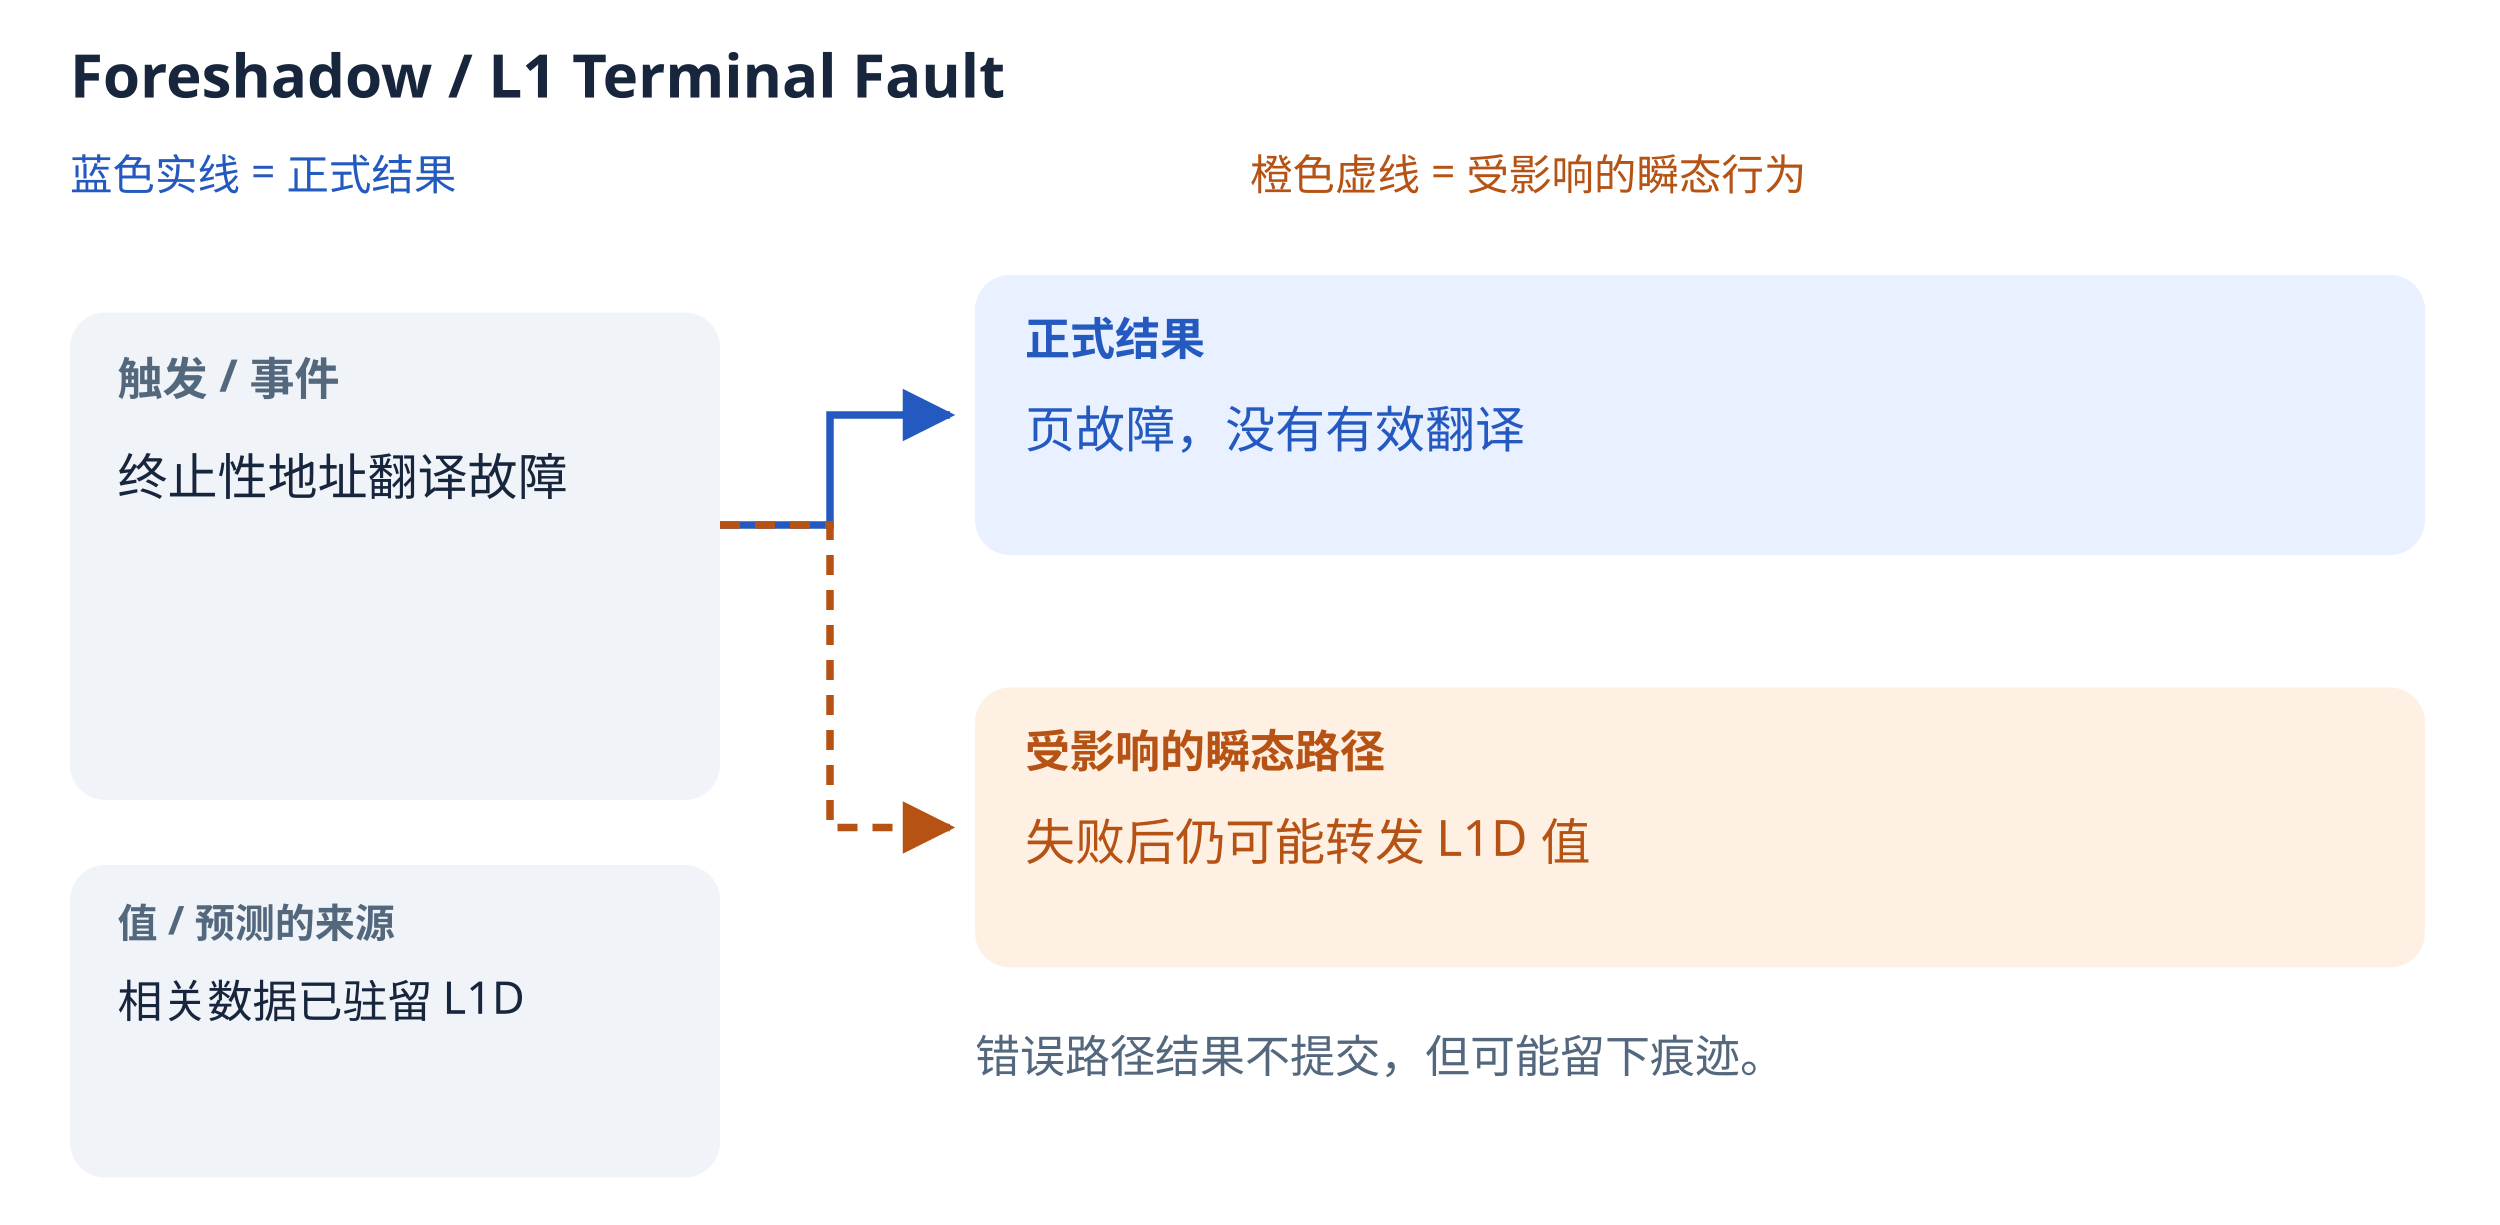
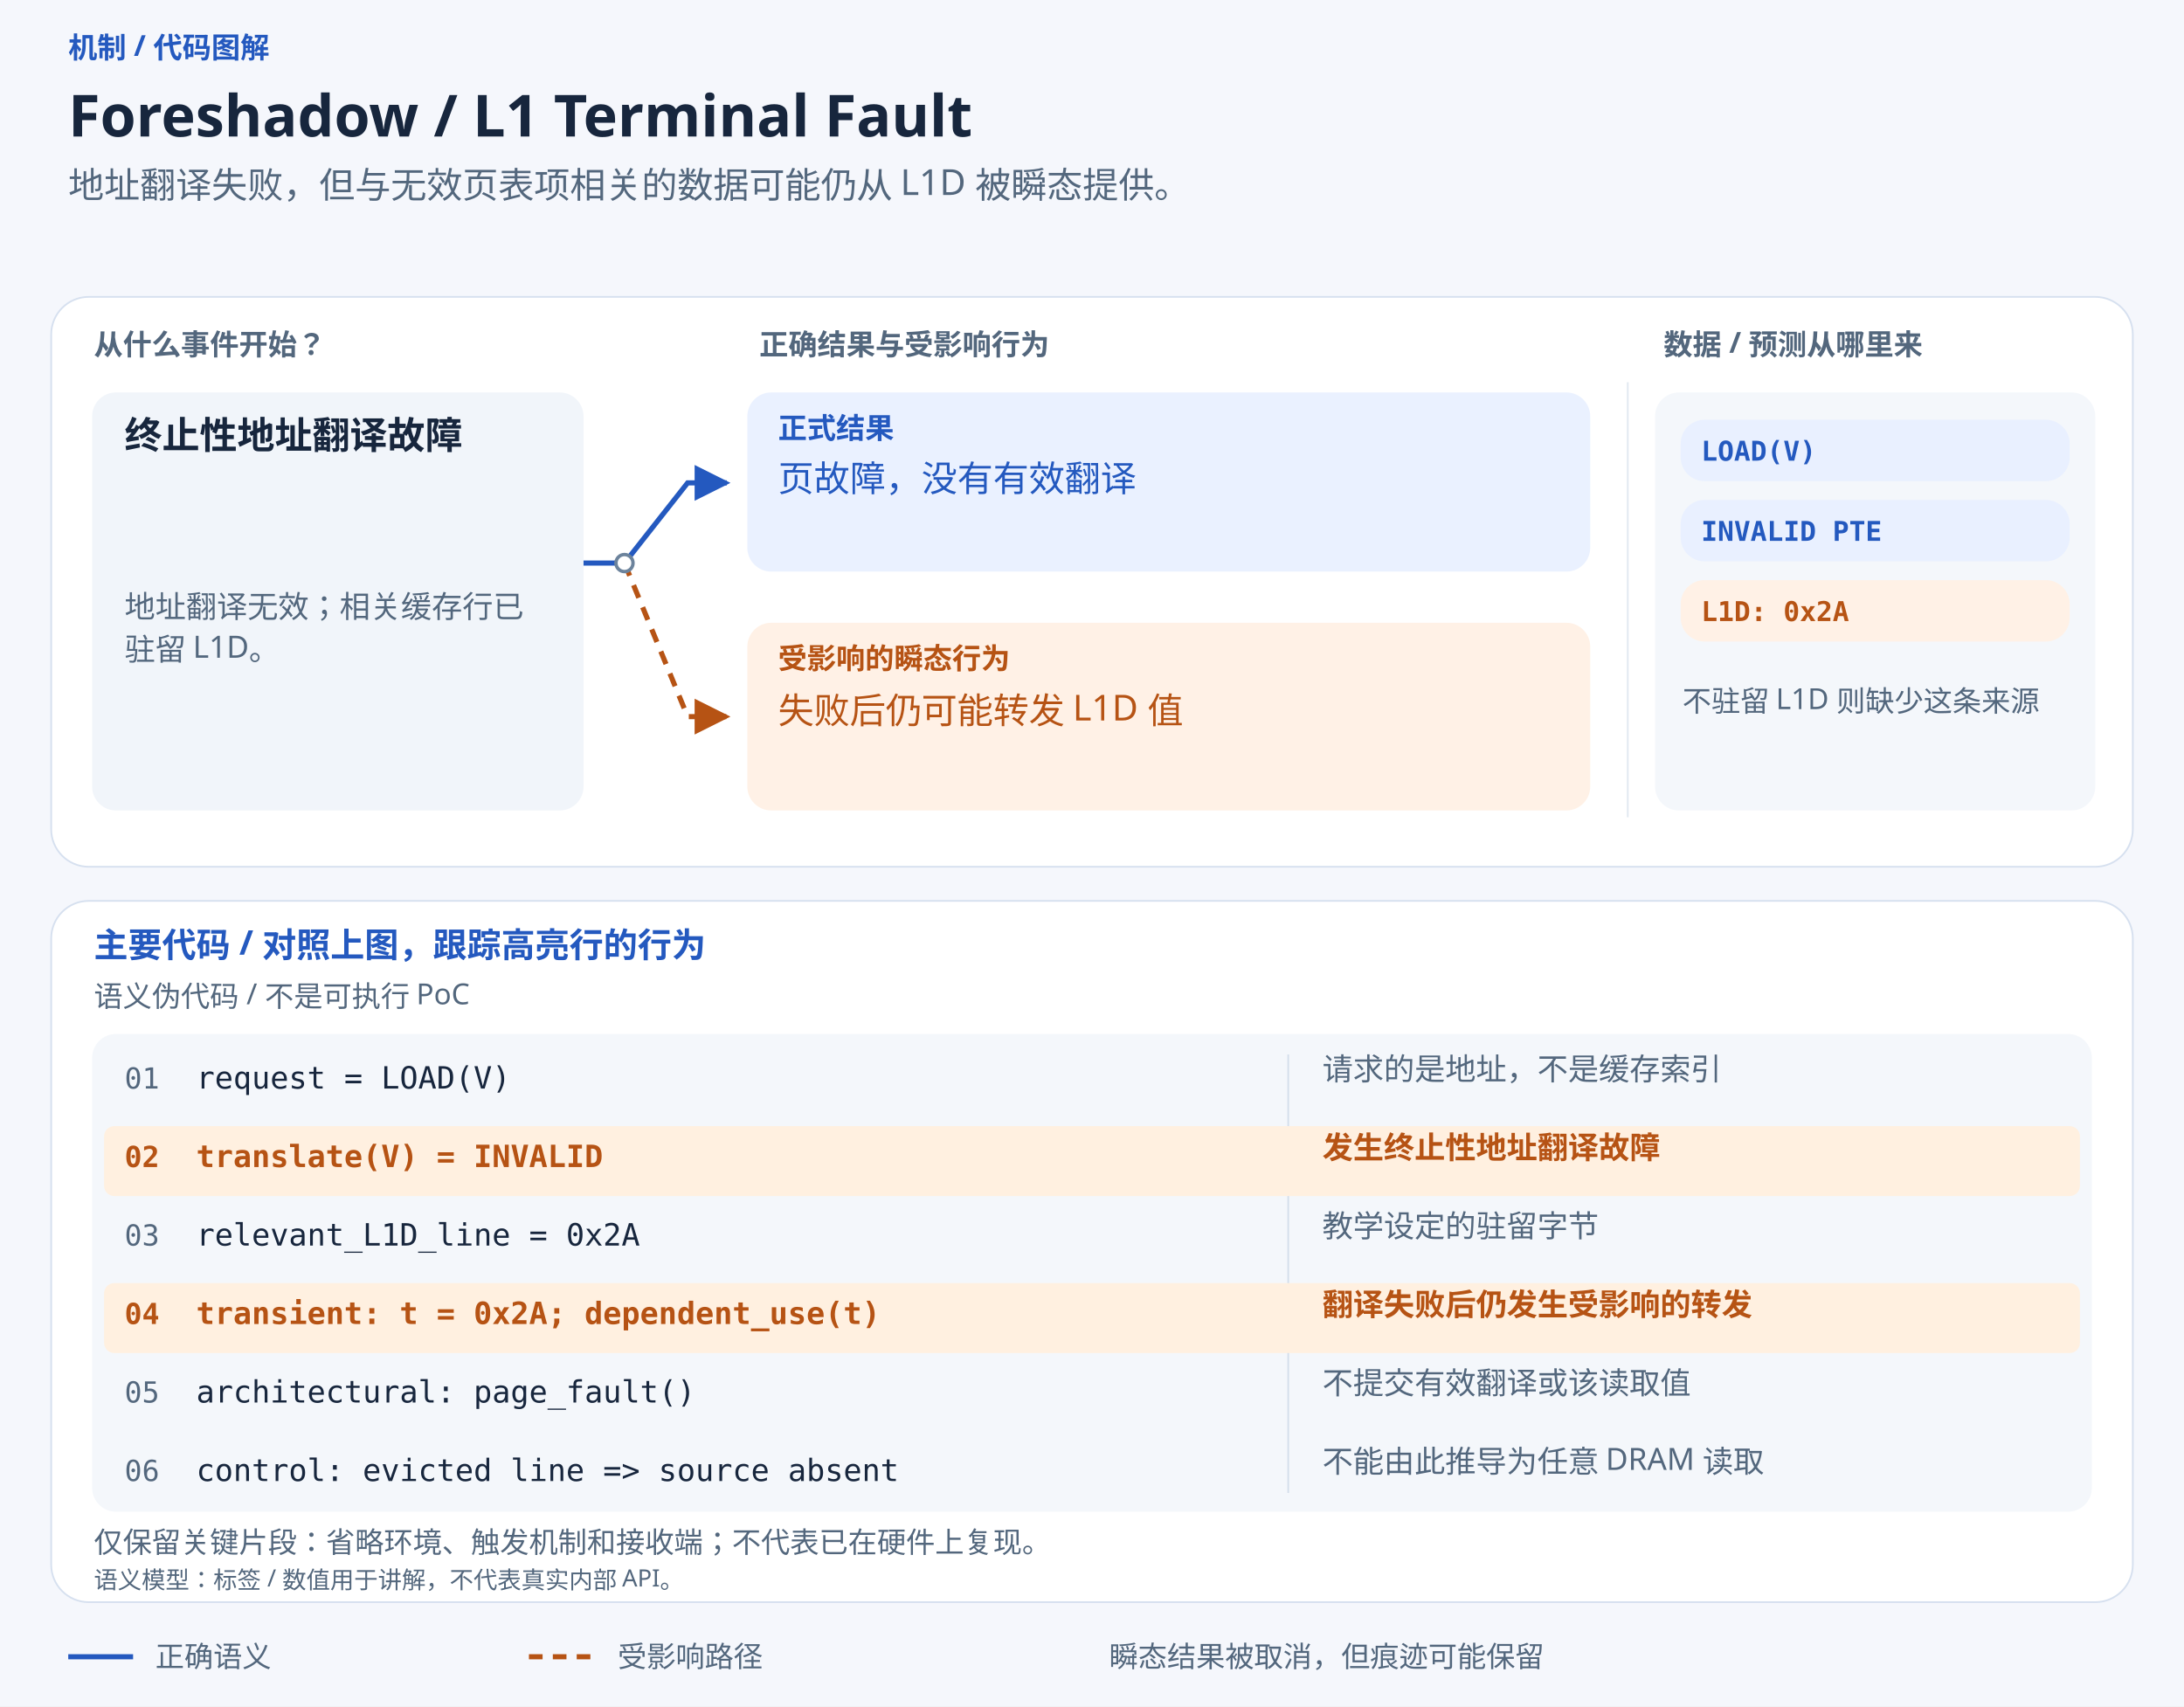
- <svg xmlns="http://www.w3.org/2000/svg" viewBox="0 0 1000 490" role="img" aria-labelledby="title desc">
+ <svg xmlns="http://www.w3.org/2000/svg" viewBox="0 0 1280 1000" role="img" aria-labelledby="title desc">
  <defs>
    <marker id="blue" viewBox="0 0 10 10" refX="9" refY="5" markerWidth="7" markerHeight="7" orient="auto">
      <path d="M0 0L10 5L0 10Z" fill="#2459bf" />
    </marker>
    <marker id="orange" viewBox="0 0 10 10" refX="9" refY="5" markerWidth="7" markerHeight="7" orient="auto">
      <path d="M0 0L10 5L0 10Z" fill="#b65314" />
    </marker>
  </defs>
-   <rect width="1000" height="490" fill="#fff" />
+   <rect width="1280" height="1000" fill="#f5f7fc" />
  <g font-family="system-ui, sans-serif">
-     <text x="28" y="39" font-size="24" fill="#17263d" font-weight="700">Foreshadow / L1 Terminal Fault</text>
-     <text x="28" y="76" font-size="17" fill="#2459bf">蓝色实线 = 正式结果</text>
-     <text x="500" y="76" font-size="17" fill="#b65314">橙色虚线 = 受影响的瞬态行为</text>
-     <rect x="28" y="125" width="260" height="195" rx="14" fill="#f0f4f9" />
-     <text x="47" y="158" font-size="18" fill="#53677d" font-weight="700">触发 / 事件</text>
-     <text x="47" y="198" font-size="20" fill="#17263d">终止性地址翻译故障</text>
-     <rect x="390" y="110" width="580" height="112" rx="14" fill="#e9f0ff" />
-     <text x="410" y="142" font-size="18" fill="#2459bf" font-weight="700">正式结果</text>
-     <text x="410" y="179" font-size="20" fill="#2459bf">页故障，没有有效翻译</text>
-     <rect x="390" y="275" width="580" height="112" rx="14" fill="#fff0e4" />
-     <text x="410" y="307" font-size="18" fill="#b65314" font-weight="700">受影响的瞬态路径</text>
-     <text x="410" y="344" font-size="20" fill="#b65314">失败后仍可能转发 L1D 值</text>
-     <path d="M288 210H332V166H380" fill="none" stroke="#2459bf" stroke-width="3" marker-end="url(#blue)" />
-     <path d="M288 210H332V331H380" fill="none" stroke="#b65314" stroke-width="3" stroke-dasharray="8 6" marker-end="url(#orange)" />
-     <rect x="28" y="346" width="260" height="125" rx="14" fill="#f0f4f9" />
-     <text x="47" y="375" font-size="16" fill="#53677d" font-weight="700">值 / 预测的来源</text>
-     <text x="47" y="407" font-size="18" fill="#17263d">相关数据已驻留 L1D</text>
-     <text x="390" y="429" font-size="18" fill="#53677d">错误路径结果不提交，但可能留下痕迹。</text>
+     <text x="40" y="34" font-size="17" fill="#2459bf" font-weight="700">机制 / 代码图解</text>
+     <text x="40" y="80" font-size="34" fill="#17263d" font-weight="700">Foreshadow / L1 Terminal Fault</text>
+     <text x="40" y="116" font-size="21" fill="#53677d">地址翻译失败，但与无效页表项相关的数据可能仍从 L1D 被瞬态提供。</text>
+     <rect x="30" y="174" width="1220" height="334" rx="22" fill="#fff" stroke="#d6e0ef" />
+     <text x="55" y="208" font-size="17" fill="#53677d" font-weight="700">从什么事件开始？</text>
+     <text x="445" y="208" font-size="17" fill="#53677d" font-weight="700">正确结果与受影响行为</text>
+     <text x="975" y="208" font-size="17" fill="#53677d" font-weight="700">数据 / 预测从哪里来</text>
+     <rect x="54" y="230" width="288" height="245" rx="14" fill="#f1f5fa" stroke="none" />
+     <text x="73" y="263" font-size="22" fill="#17263d" font-weight="700">终止性地址翻译故障</text>
+     <text x="73" y="362" font-size="18" fill="#53677d">地址翻译无效；相关缓存行已</text>
+     <text x="73" y="387" font-size="18" fill="#53677d">驻留 L1D。</text>
+     <rect x="438" y="230" width="494" height="105" rx="14" fill="#eaf1ff" stroke="none" />
+     <text x="456" y="257" font-size="17" fill="#2459bf" font-weight="700">正式结果</text>
+     <text x="456" y="288" font-size="21" fill="#2459bf">页故障，没有有效翻译</text>
+     <rect x="438" y="365" width="494" height="110" rx="14" fill="#fff1e6" stroke="none" />
+     <text x="456" y="392" font-size="17" fill="#b65314" font-weight="700">受影响的瞬态行为</text>
+     <text x="456" y="424" font-size="21" fill="#b65314">失败后仍可能转发 L1D 值</text>
+     <path d="M342 330H366L403 283H426" fill="none" stroke="#2459bf" stroke-width="3" marker-end="url(#blue)" />
+     <path d="M366 330L403 420H426" fill="none" stroke="#b65314" stroke-width="3" stroke-dasharray="8 6" marker-end="url(#orange)" />
+     <circle cx="366" cy="330" r="5" fill="white" stroke="#6c839c" stroke-width="2" />
+     <path d="M954 224V479" stroke="#e1e8f0" />
+     <rect x="970" y="230" width="258" height="245" rx="14" fill="#f4f7fb" stroke="none" />
+     <rect x="985" y="246" width="228" height="36" rx="14" fill="#e9f0ff" stroke="none" />
+     <text x="997" y="270" font-size="16" fill="#2459bf" font-weight="700" font-family="ui-monospace, SFMono-Regular, Consolas, monospace">LOAD(V)</text>
+     <rect x="985" y="293" width="228" height="36" rx="14" fill="#e9f0ff" stroke="none" />
+     <text x="997" y="317" font-size="16" fill="#2459bf" font-weight="700" font-family="ui-monospace, SFMono-Regular, Consolas, monospace">INVALID PTE</text>
+     <rect x="985" y="340" width="228" height="36" rx="14" fill="#fff1e6" stroke="none" />
+     <text x="997" y="364" font-size="16" fill="#b65314" font-weight="700" font-family="ui-monospace, SFMono-Regular, Consolas, monospace">L1D: 0x2A</text>
+     <text x="986" y="417" font-size="17" fill="#53677d">不驻留 L1D 则缺少这条来源</text>
+     <rect x="30" y="528" width="1220" height="411" rx="22" fill="#fff" stroke="#d6e0ef" />
+     <text x="55" y="561" font-size="20" fill="#2459bf" font-weight="700">主要代码 / 对照上图，跟踪高亮行的行为</text>
+     <text x="55" y="590" font-size="17" fill="#53677d">语义伪代码 / 不是可执行 PoC</text>
+     <rect x="54" y="606" width="1172" height="280" rx="14" fill="#f4f7fb" stroke="none" />
+     <path d="M755 618V875" stroke="#d5deeb" />
+     <text x="73" y="638" font-size="17" fill="#53677d" font-family="ui-monospace, SFMono-Regular, Consolas, monospace">01</text>
+     <text x="115" y="638" font-size="18" fill="#17263d" font-family="ui-monospace, SFMono-Regular, Consolas, monospace" class="code-line">request = LOAD(V)</text>
+     <text x="775" y="633" font-size="18" fill="#53677d">请求的是地址，不是缓存索引</text>
+     <rect x="61" y="660" width="1158" height="41" rx="6" fill="#fff0e0" stroke="none" class="code-highlight" />
+     <text x="73" y="684" font-size="17" fill="#b65314" font-weight="700" font-family="ui-monospace, SFMono-Regular, Consolas, monospace">02</text>
+     <text x="115" y="684" font-size="18" fill="#b65314" font-weight="700" font-family="ui-monospace, SFMono-Regular, Consolas, monospace" class="code-line">translate(V) = INVALID</text>
+     <text x="775" y="679" font-size="18" fill="#b65314" font-weight="700">发生终止性地址翻译故障</text>
+     <text x="73" y="730" font-size="17" fill="#53677d" font-family="ui-monospace, SFMono-Regular, Consolas, monospace">03</text>
+     <text x="115" y="730" font-size="18" fill="#17263d" font-family="ui-monospace, SFMono-Regular, Consolas, monospace" class="code-line">relevant_L1D_line = 0x2A</text>
+     <text x="775" y="725" font-size="18" fill="#53677d">教学设定的驻留字节</text>
+     <rect x="61" y="752" width="1158" height="41" rx="6" fill="#fff0e0" stroke="none" class="code-highlight" />
+     <text x="73" y="776" font-size="17" fill="#b65314" font-weight="700" font-family="ui-monospace, SFMono-Regular, Consolas, monospace">04</text>
+     <text x="115" y="776" font-size="18" fill="#b65314" font-weight="700" font-family="ui-monospace, SFMono-Regular, Consolas, monospace" class="code-line">transient: t = 0x2A; dependent_use(t)</text>
+     <text x="775" y="771" font-size="18" fill="#b65314" font-weight="700">翻译失败后仍发生受影响的转发</text>
+     <text x="73" y="822" font-size="17" fill="#53677d" font-family="ui-monospace, SFMono-Regular, Consolas, monospace">05</text>
+     <text x="115" y="822" font-size="18" fill="#17263d" font-family="ui-monospace, SFMono-Regular, Consolas, monospace" class="code-line">architectural: page_fault()</text>
+     <text x="775" y="817" font-size="18" fill="#53677d">不提交有效翻译或该读取值</text>
+     <text x="73" y="868" font-size="17" fill="#53677d" font-family="ui-monospace, SFMono-Regular, Consolas, monospace">06</text>
+     <text x="115" y="868" font-size="18" fill="#17263d" font-family="ui-monospace, SFMono-Regular, Consolas, monospace" class="code-line">control: evicted line =&gt; source absent</text>
+     <text x="775" y="863" font-size="18" fill="#53677d">不能由此推导为任意 DRAM 读取</text>
+     <text x="55" y="910" font-size="17" fill="#53677d">仅保留关键片段：省略环境、触发机制和接收端；不代表已在硬件上复现。</text>
+     <text x="55" y="931" font-size="14" fill="#53677d">语义模型：标签 / 数值用于讲解，不代表真实内部 API。</text>
+     <path d="M40 971H78" stroke="#2459bf" stroke-width="3" />
+     <text x="91" y="977" font-size="17" fill="#53677d">正确语义</text>
+     <path d="M310 971H348" stroke="#b65314" stroke-width="3" stroke-dasharray="8 6" />
+     <text x="362" y="977" font-size="17" fill="#53677d">受影响路径</text>
+     <text x="650" y="977" font-size="17" fill="#53677d">瞬态结果被取消，但痕迹可能保留</text>
  </g>
</svg>
